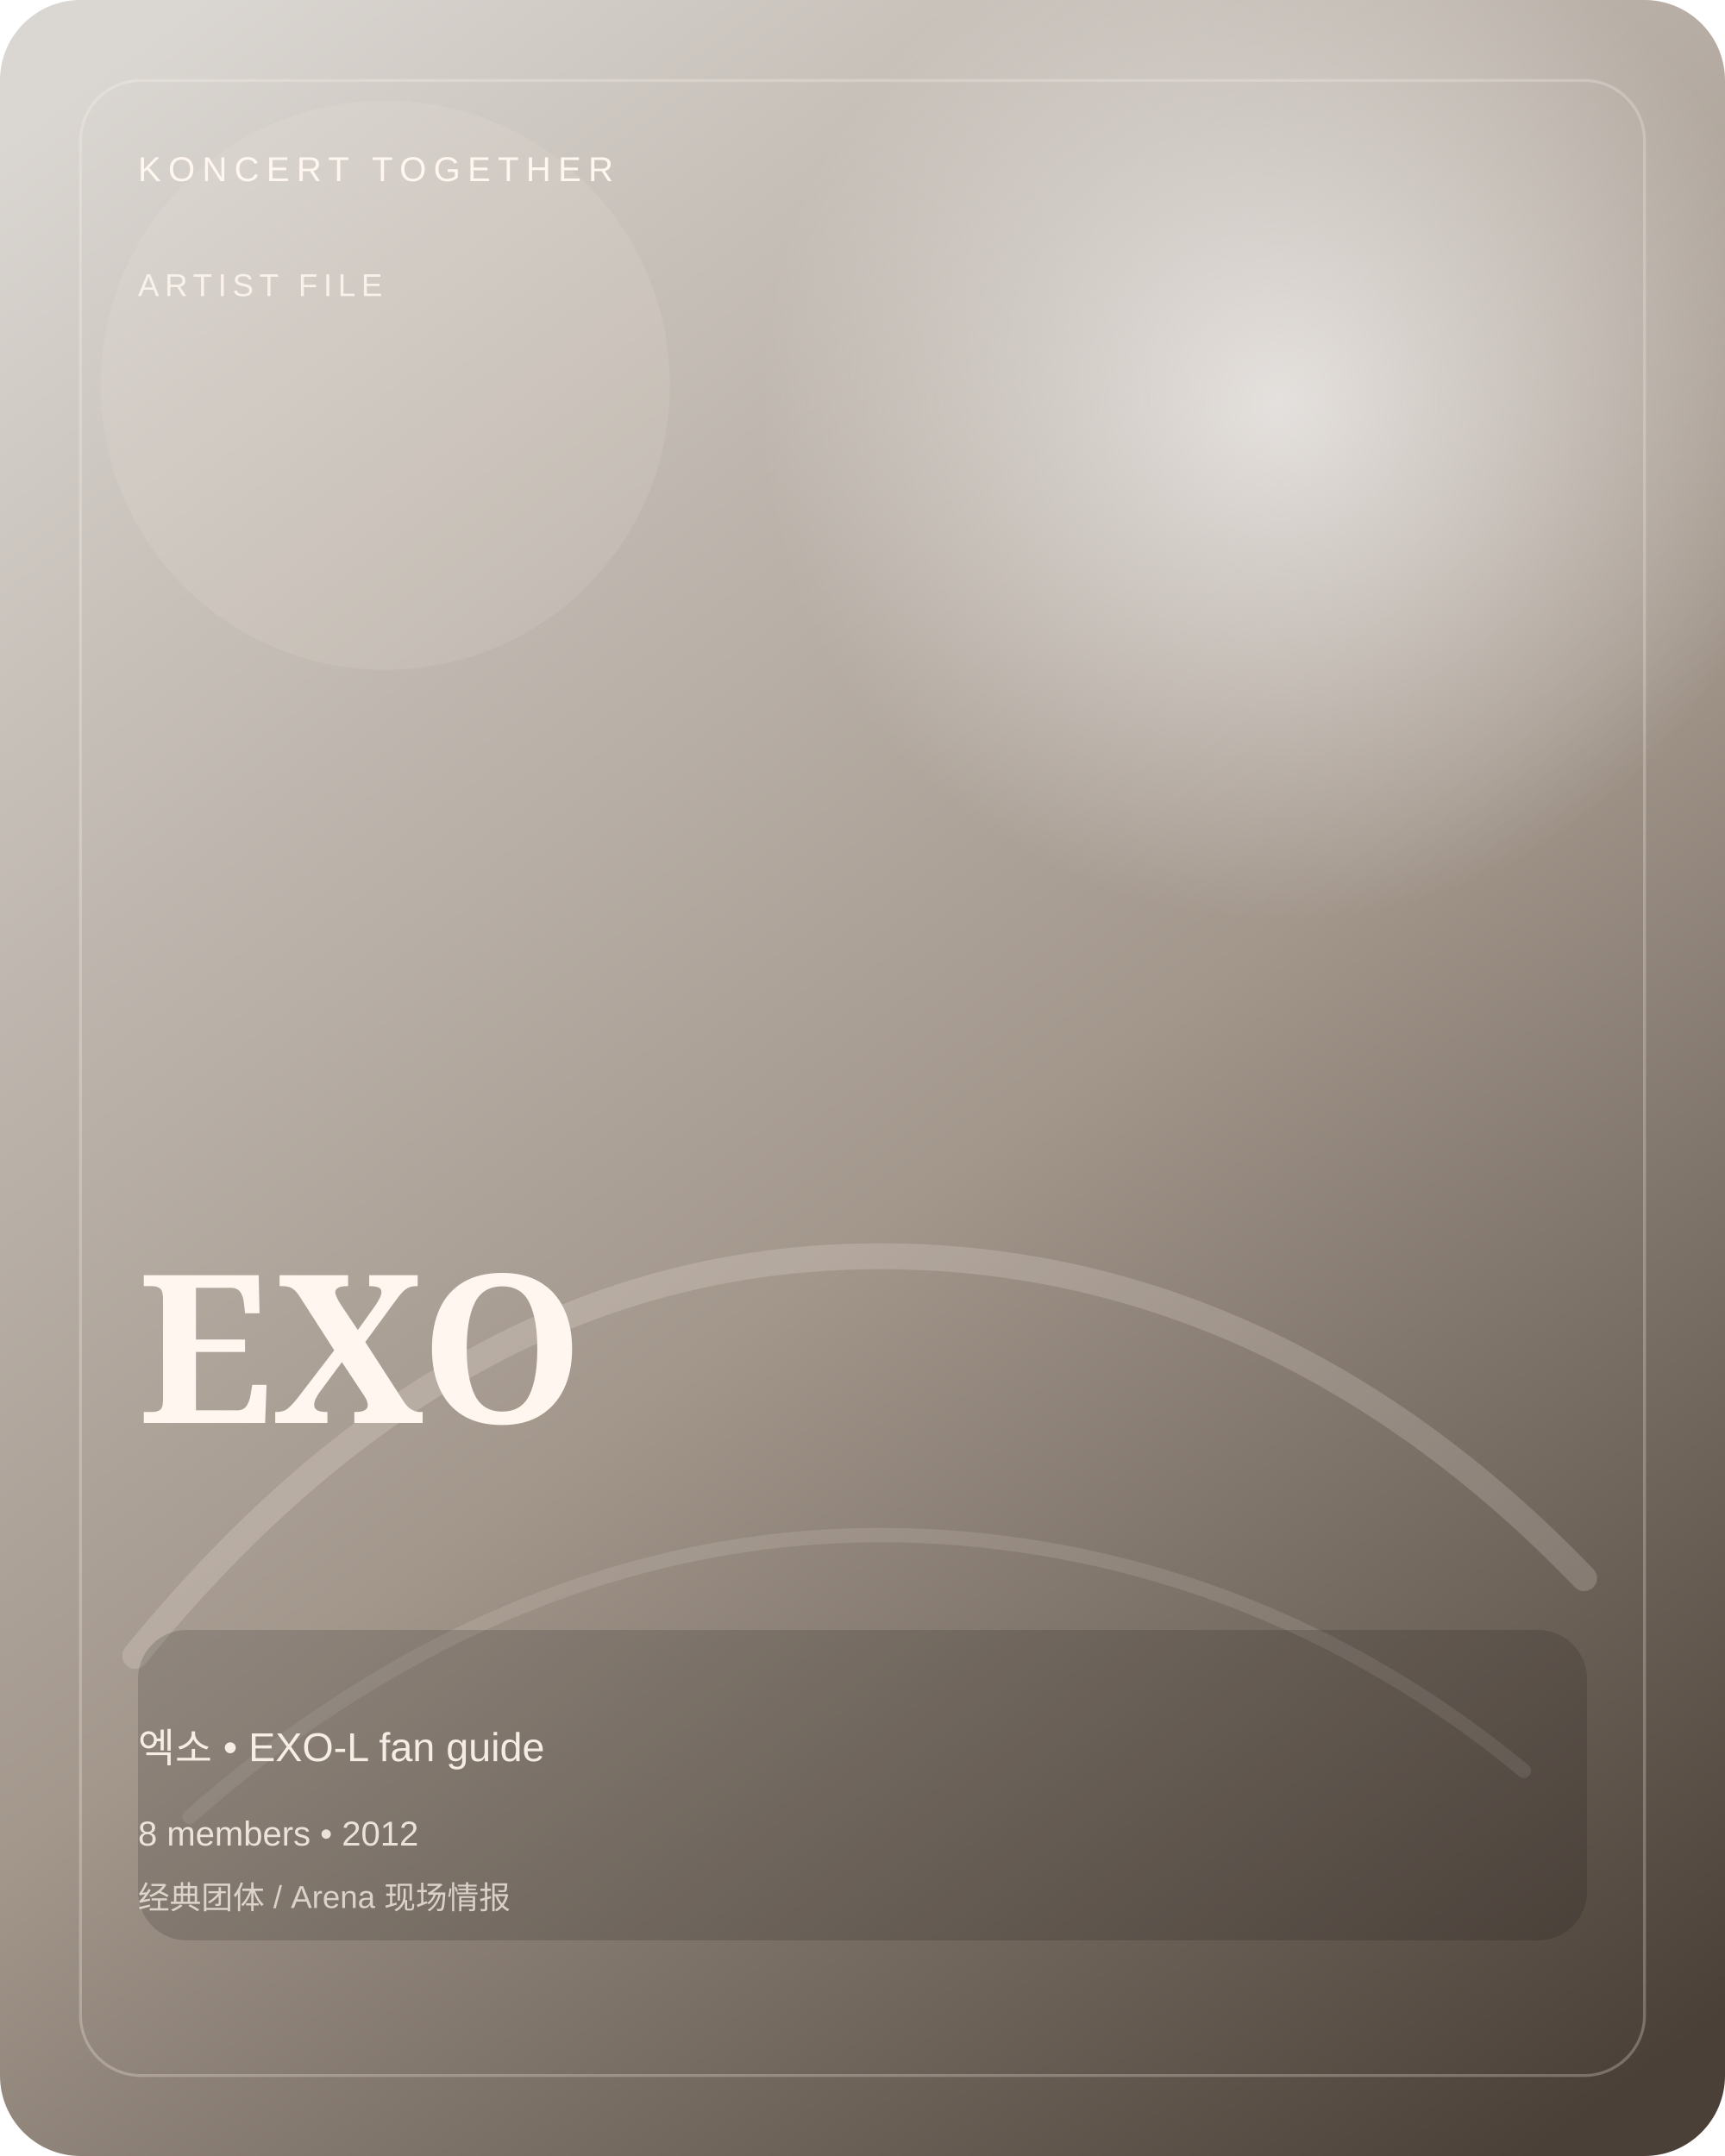
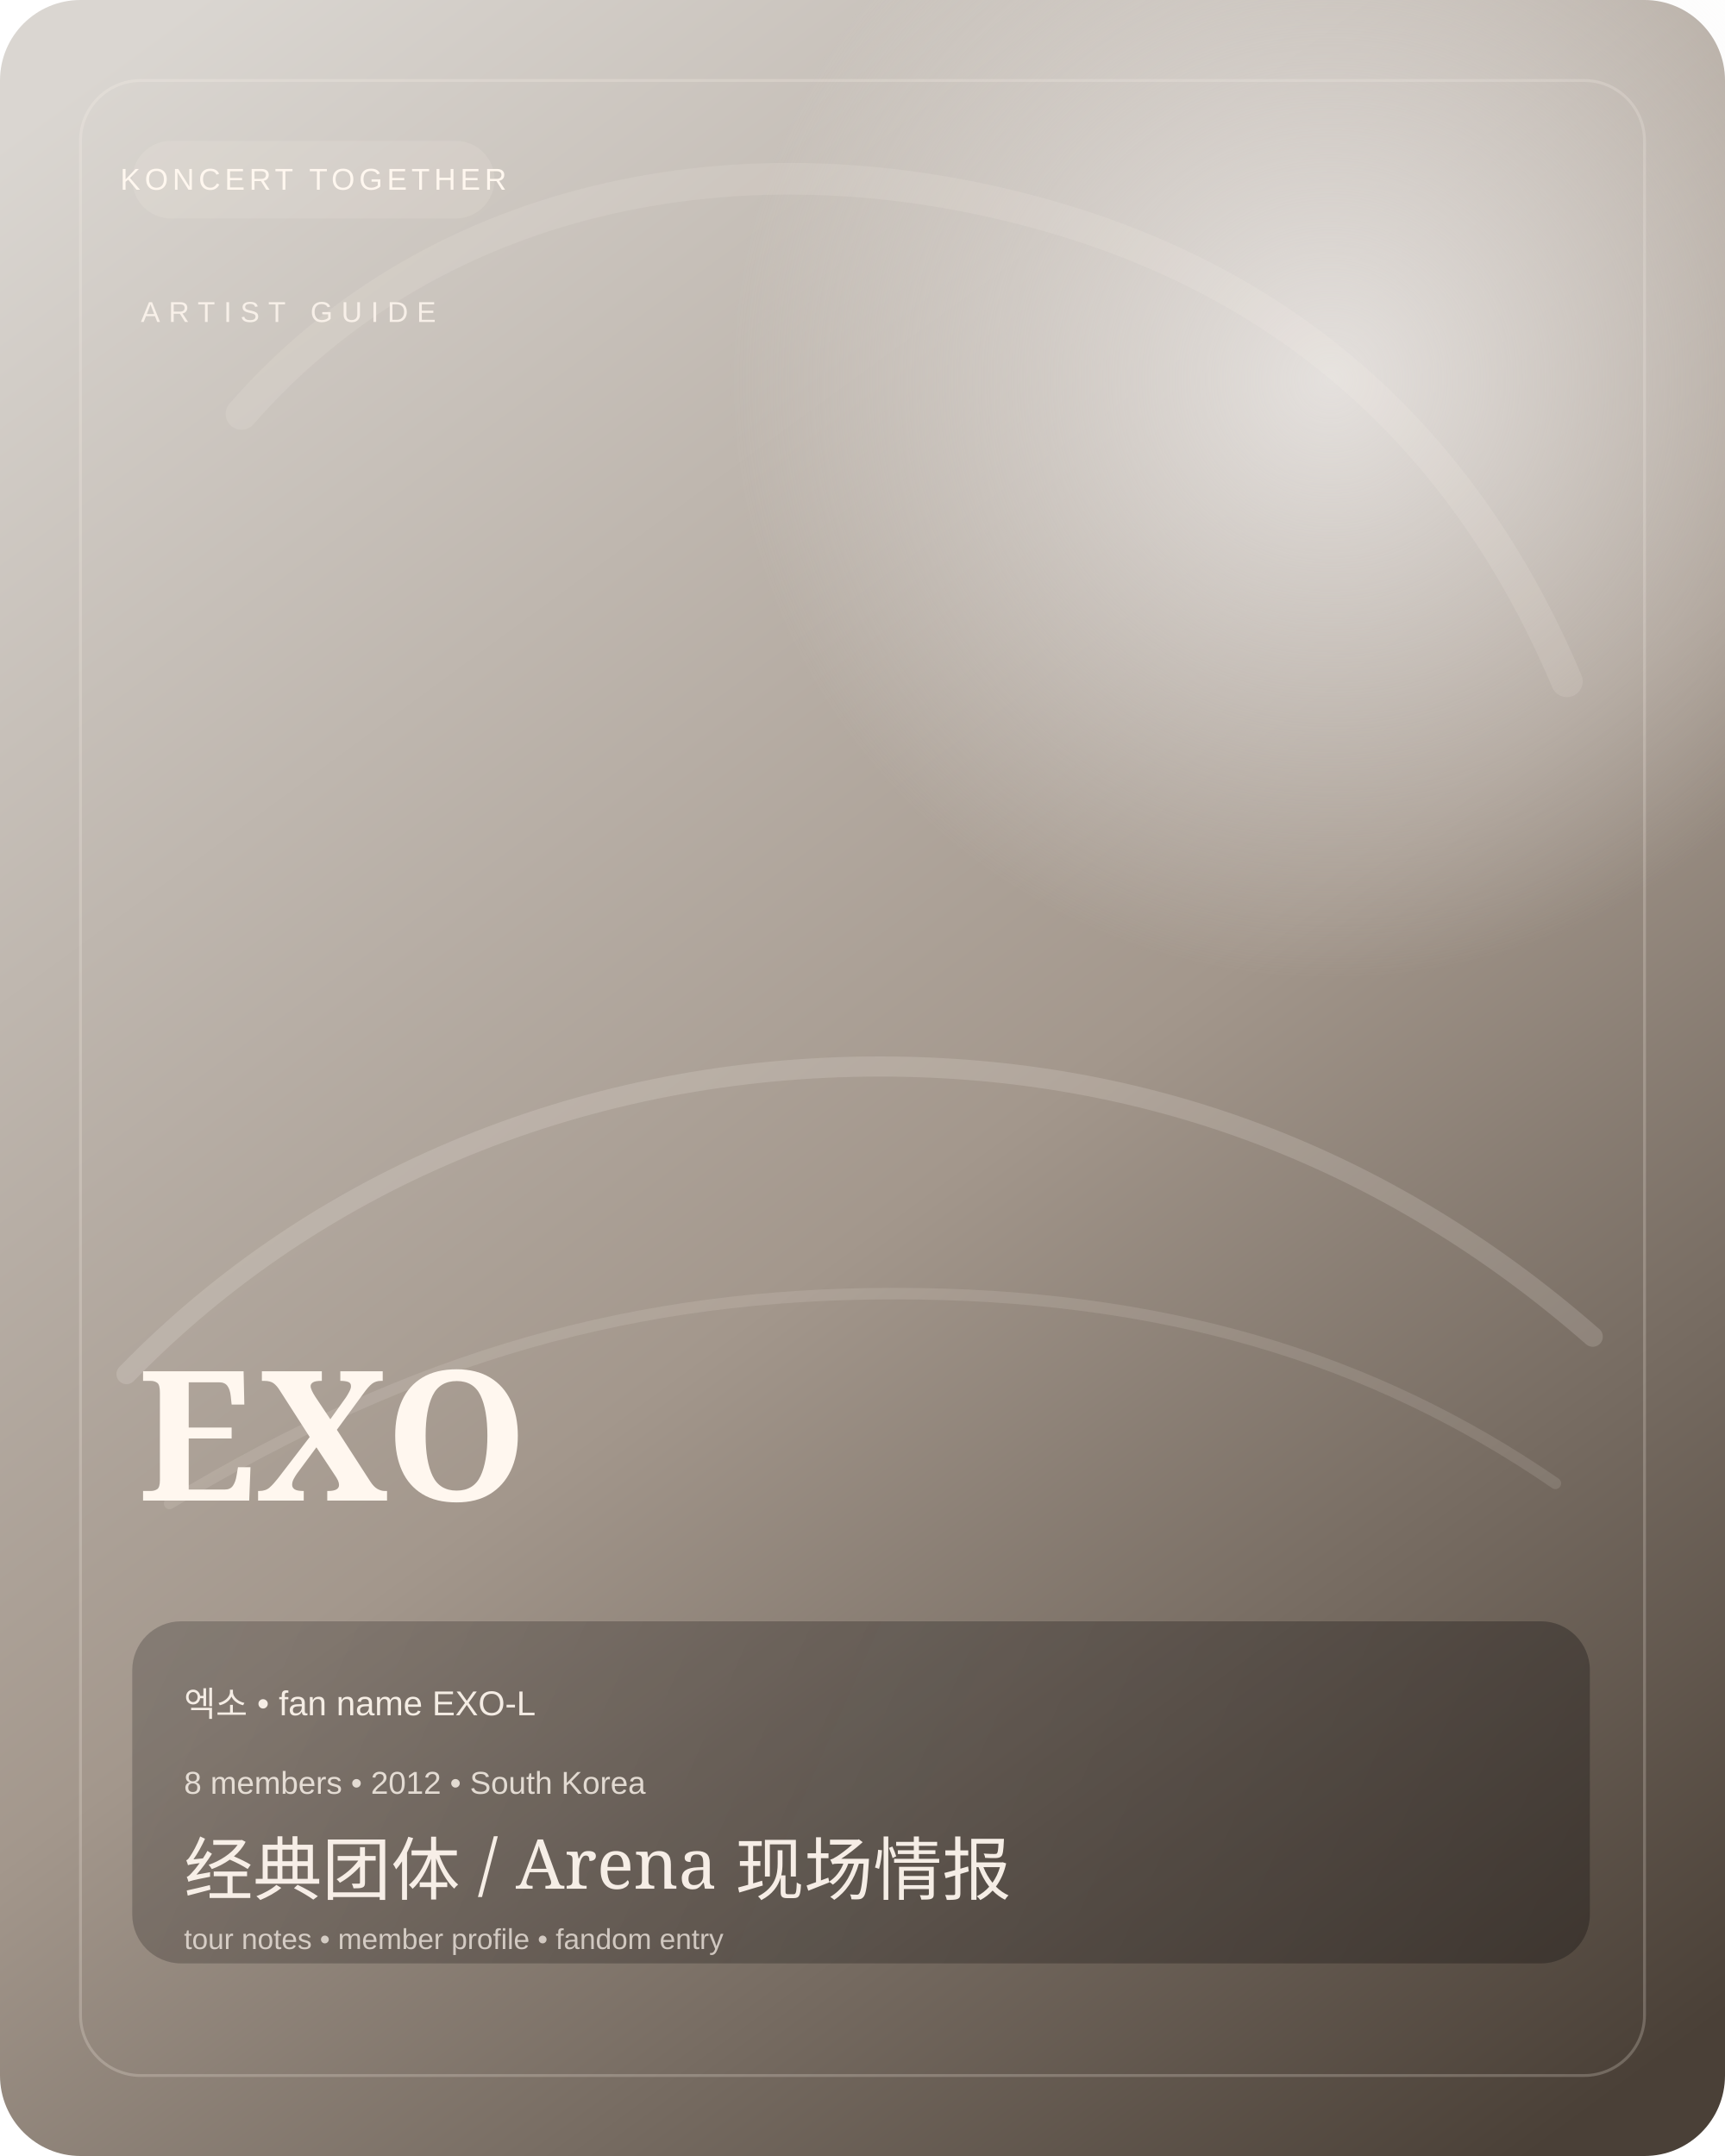
<svg xmlns="http://www.w3.org/2000/svg" width="1200" height="1500" viewBox="0 0 1200 1500" fill="none">
  <defs>
    <linearGradient id="bg" x1="80" y1="40" x2="1120" y2="1460" gradientUnits="userSpaceOnUse">
      <stop stop-color="#dad6d1" />
      <stop offset="0.55" stop-color="#a3978c" />
      <stop offset="1" stop-color="#4a4037" />
    </linearGradient>
-     <radialGradient id="halo" cx="0" cy="0" r="1" gradientUnits="userSpaceOnUse" gradientTransform="translate(890 280) rotate(90) scale(360 360)">
+     <radialGradient id="halo" cx="0" cy="0" r="1" gradientUnits="userSpaceOnUse" gradientTransform="translate(926 264) rotate(90) scale(420 420)">
      <stop stop-color="#edeae8" stop-opacity="0.85" />
      <stop offset="1" stop-color="#edeae8" stop-opacity="0" />
    </radialGradient>
+     <linearGradient id="panel" x1="92" y1="918" x2="1098" y2="1364" gradientUnits="userSpaceOnUse">
+       <stop stop-color="rgba(19,16,16,0.22)" />
+       <stop offset="1" stop-color="rgba(19,16,16,0.34)" />
+     </linearGradient>
  </defs>
  <rect width="1200" height="1500" rx="56" fill="url(#bg)" />
-   <rect x="56" y="56" width="1088" height="1388" rx="42" stroke="rgba(255,247,239,0.26)" stroke-width="2" />
-   <circle cx="890" cy="280" r="360" fill="url(#halo)" />
-   <circle cx="268" cy="268" r="198" fill="rgba(255,247,239,0.10)" />
-   <path d="M94 1152C234 980 402 874 612 874C786 874 954 944 1102 1098" stroke="rgba(255,247,239,0.18)" stroke-width="18" stroke-linecap="round" />
-   <path d="M132 1264C286 1128 452 1068 612 1068C760 1068 920 1116 1060 1232" stroke="rgba(255,247,239,0.12)" stroke-width="10" stroke-linecap="round" />
-   <text x="96" y="126" fill="#FFF7EF" font-size="24" font-family="Arial, sans-serif" letter-spacing="5">KONCERT TOGETHER</text>
-   <text x="96" y="206" fill="#FFF7EF" font-size="22" font-family="Arial, sans-serif" opacity="0.86" letter-spacing="4">ARTIST FILE</text>
-   <rect x="96" y="1134" width="1008" height="216" rx="34" fill="rgba(18,15,14,0.16)" />
-   <text x="96" y="990" fill="#FFF7EF" font-size="144" font-family="Georgia, serif" font-weight="700">
+   <rect x="56" y="56" width="1088" height="1388" rx="42" stroke="rgba(255,247,239,0.22)" stroke-width="2" />
+   <circle cx="926" cy="264" r="420" fill="url(#halo)" />
+   <path d="M168 288C304 132 526 88 742 154C924 210 1030 332 1090 474" stroke="rgba(255,247,239,0.12)" stroke-width="22" stroke-linecap="round" />
+   <path d="M88 956C222 818 410 742 612 742C796 742 964 804 1108 930" stroke="rgba(255,247,239,0.16)" stroke-width="14" stroke-linecap="round" />
+   <path d="M118 1046C290 942 444 900 622 900C808 900 954 944 1082 1032" stroke="rgba(255,247,239,0.12)" stroke-width="8" stroke-linecap="round" />
+   <rect x="92" y="98" width="252" height="54" rx="27" fill="rgba(255,247,239,0.12)" />
+   <text x="218" y="132" text-anchor="middle" fill="#FFF7EF" font-size="21" font-family="Helvetica Neue, Arial, sans-serif" letter-spacing="3">KONCERT TOGETHER</text>
+   <text x="98" y="224" fill="#FFF7EF" font-size="20" font-family="Helvetica Neue, Arial, sans-serif" opacity="0.84" letter-spacing="6">ARTIST GUIDE</text>
+   <text x="96" y="1044" fill="#FFF7EF" font-size="126" font-family="Georgia, serif" font-weight="700">
    <tspan x="96" dy="0">EXO</tspan>
  </text>
-   <text x="96" y="1226" fill="#FFF7EF" font-size="28" font-family="Arial, sans-serif" opacity="0.92">엑소  •  EXO-L fan guide</text>
-   <text x="96" y="1284" fill="#FFF7EF" font-size="24" font-family="Arial, sans-serif" opacity="0.84">8 members  •  2012</text>
-   <text x="96" y="1328" fill="#FFF7EF" font-size="22" font-family="Arial, sans-serif" opacity="0.72">经典团体 / Arena 现场情报</text>
+   <rect x="92" y="1128" width="1014" height="238" rx="34" fill="url(#panel)" />
+   <text x="128" y="1194" fill="#FFF7EF" font-size="24" font-family="Helvetica Neue, Arial, sans-serif" opacity="0.92">엑소  •  fan name EXO-L</text>
+   <text x="128" y="1248" fill="#FFF7EF" font-size="22" font-family="Helvetica Neue, Arial, sans-serif" opacity="0.8">8 members  •  2012  •  South Korea</text>
+   <text x="128" y="1318" fill="#FFF7EF" font-size="48" font-family="Georgia, serif" opacity="0.94">经典团体 / Arena 现场情报</text>
+   <text x="128" y="1356" fill="#FFF7EF" font-size="20" font-family="Helvetica Neue, Arial, sans-serif" opacity="0.7">tour notes • member profile • fandom entry</text>
</svg>
